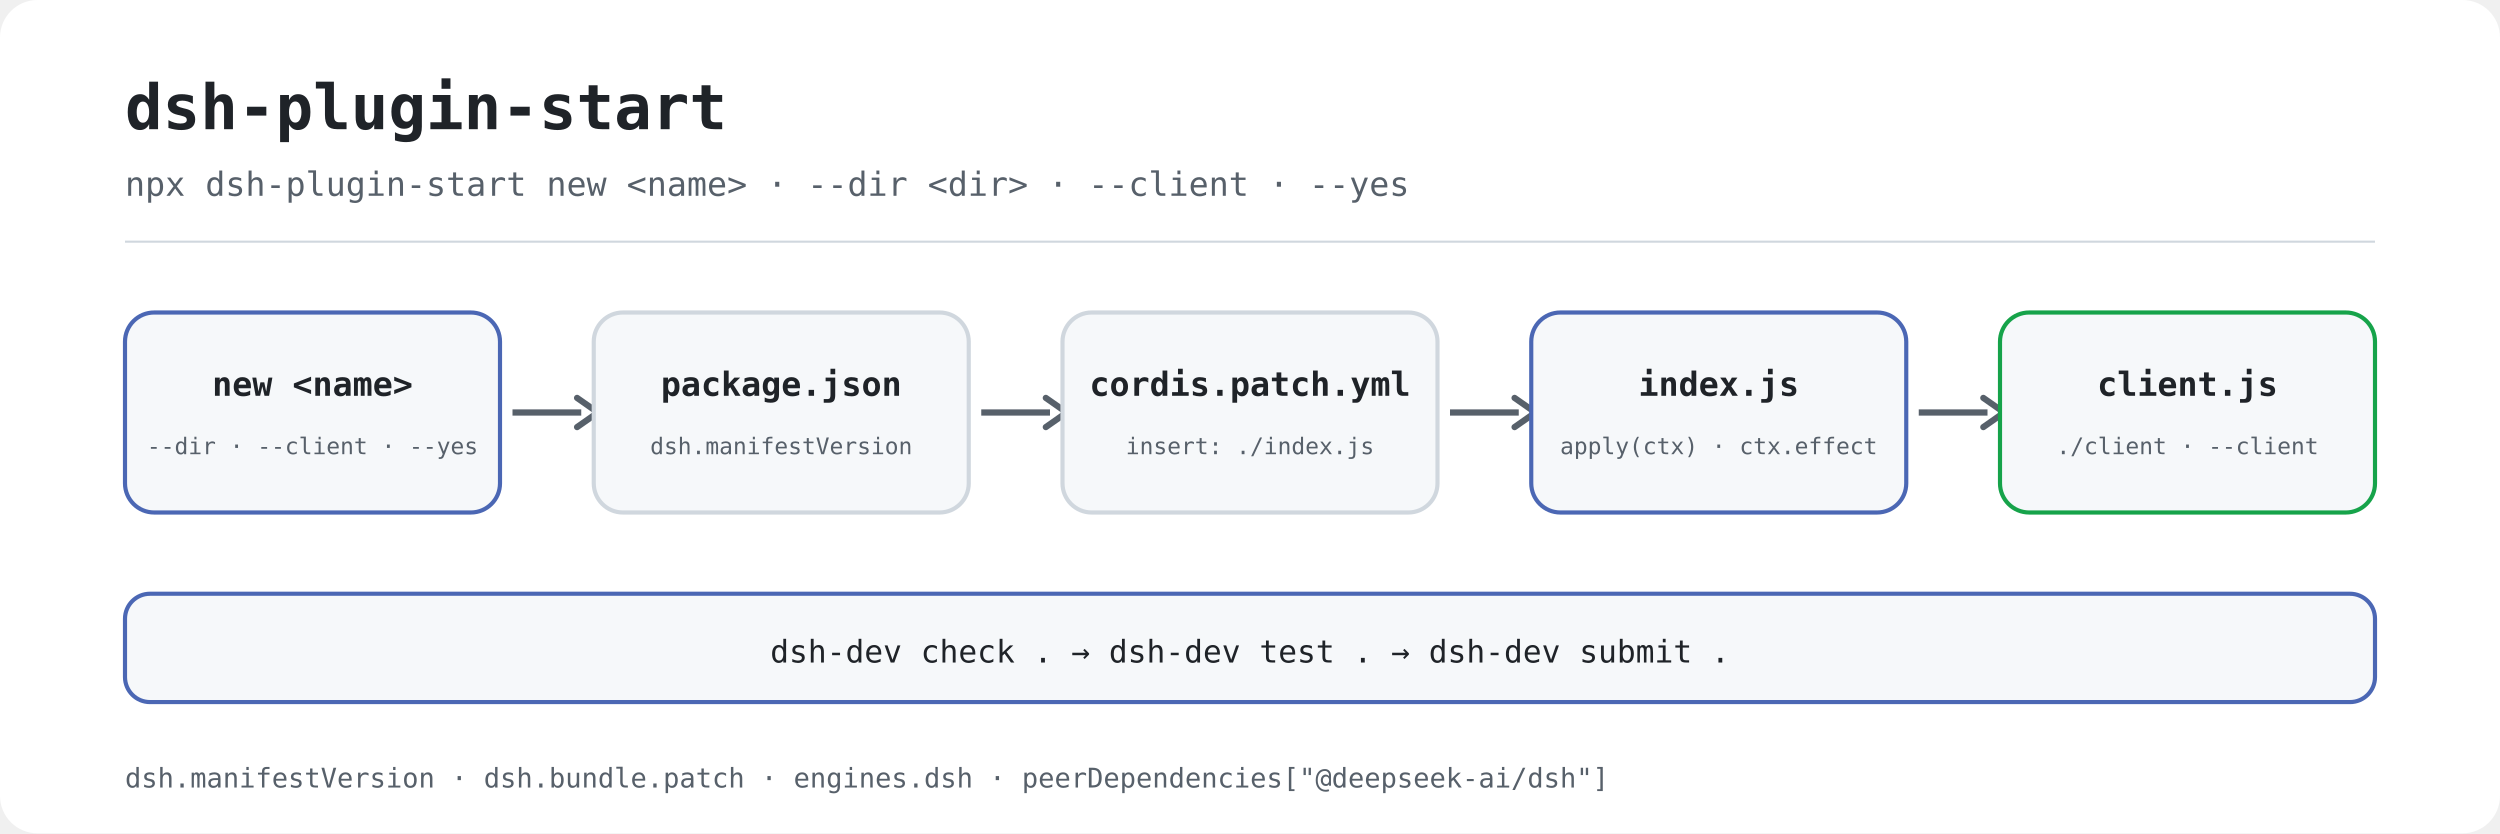
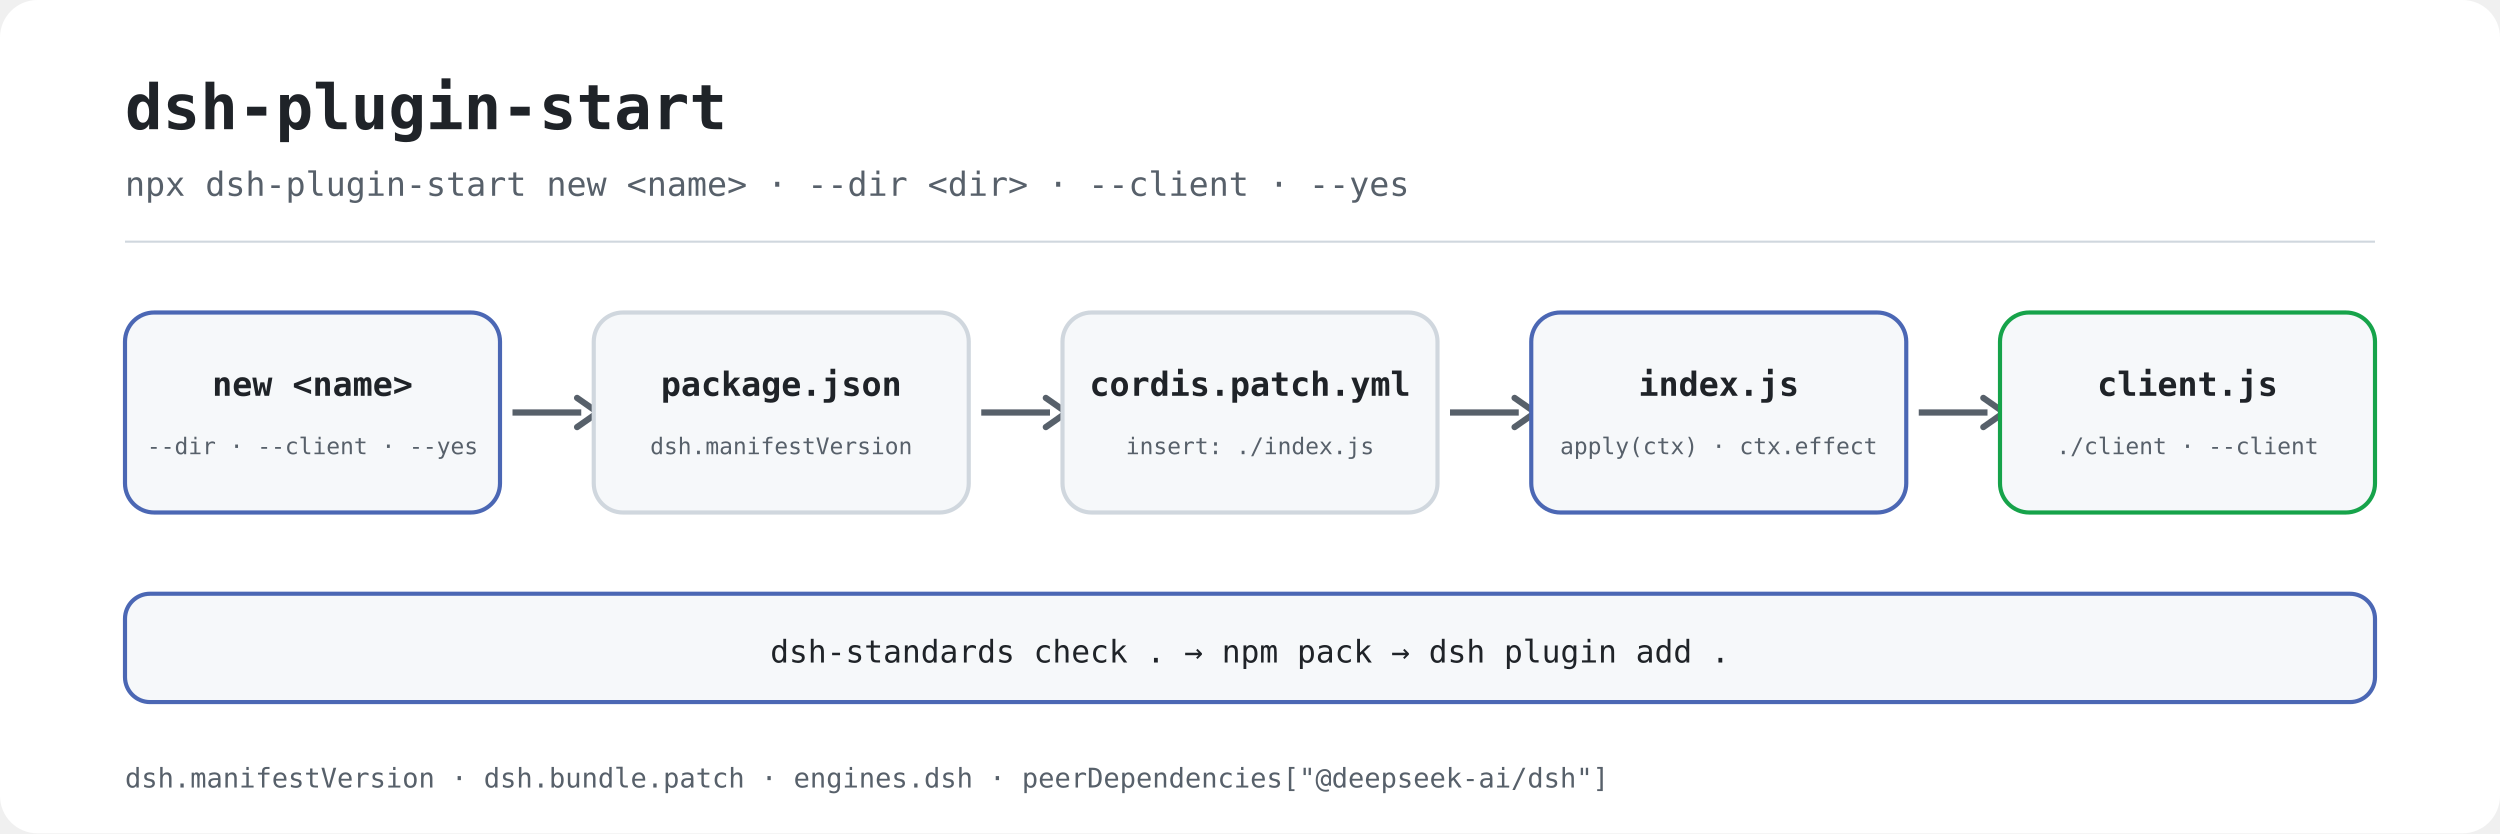
<svg xmlns="http://www.w3.org/2000/svg" width="1200" height="400" viewBox="0 0 1200 400" role="img" aria-label="dsh-plugin-start workflow">
  <rect width="1200" height="400" rx="18" fill="#ffffff" />
  <text x="60" y="62" fill="#1f2328" font-family="ui-monospace,SFMono-Regular,Menlo,Consolas,monospace" font-size="30" font-weight="700">dsh-plugin-start</text>
  <text x="60" y="94" fill="#57606a" font-family="ui-monospace,SFMono-Regular,Menlo,Consolas,monospace" font-size="16">npx dsh-plugin-start new &lt;name&gt; · --dir &lt;dir&gt; · --client · --yes</text>
  <line x1="60" y1="116" x2="1140" y2="116" stroke="#d0d7de" />
  <rect x="60" y="150" width="180" height="96" rx="14" fill="#f6f8fa" stroke="#4B67B4" stroke-width="2" />
  <text x="150" y="190" fill="#1f2328" text-anchor="middle" font-family="ui-monospace,SFMono-Regular,Menlo,Consolas,monospace" font-size="16" font-weight="700">new &lt;name&gt;</text>
  <text x="150" y="218" fill="#57606a" text-anchor="middle" font-family="ui-monospace,SFMono-Regular,Menlo,Consolas,monospace" font-size="11">--dir · --client · --yes</text>
  <path d="M246 198h33" stroke="#57606a" stroke-width="3" />
  <path d="M277 191l10 7-10 7" fill="none" stroke="#57606a" stroke-width="3" stroke-linecap="round" stroke-linejoin="round" />
  <rect x="285" y="150" width="180" height="96" rx="14" fill="#f6f8fa" stroke="#d0d7de" stroke-width="2" />
  <text x="375" y="190" fill="#1f2328" text-anchor="middle" font-family="ui-monospace,SFMono-Regular,Menlo,Consolas,monospace" font-size="16" font-weight="700">package.json</text>
  <text x="375" y="218" fill="#57606a" text-anchor="middle" font-family="ui-monospace,SFMono-Regular,Menlo,Consolas,monospace" font-size="11">dsh.manifestVersion</text>
  <path d="M471 198h33" stroke="#57606a" stroke-width="3" />
  <path d="M502 191l10 7-10 7" fill="none" stroke="#57606a" stroke-width="3" stroke-linecap="round" stroke-linejoin="round" />
  <rect x="510" y="150" width="180" height="96" rx="14" fill="#f6f8fa" stroke="#d0d7de" stroke-width="2" />
  <text x="600" y="190" fill="#1f2328" text-anchor="middle" font-family="ui-monospace,SFMono-Regular,Menlo,Consolas,monospace" font-size="16" font-weight="700">cordis.patch.yml</text>
  <text x="600" y="218" fill="#57606a" text-anchor="middle" font-family="ui-monospace,SFMono-Regular,Menlo,Consolas,monospace" font-size="11">insert: ./index.js</text>
  <path d="M696 198h33" stroke="#57606a" stroke-width="3" />
  <path d="M727 191l10 7-10 7" fill="none" stroke="#57606a" stroke-width="3" stroke-linecap="round" stroke-linejoin="round" />
  <rect x="735" y="150" width="180" height="96" rx="14" fill="#f6f8fa" stroke="#4B67B4" stroke-width="2" />
  <text x="825" y="190" fill="#1f2328" text-anchor="middle" font-family="ui-monospace,SFMono-Regular,Menlo,Consolas,monospace" font-size="16" font-weight="700">index.js</text>
  <text x="825" y="218" fill="#57606a" text-anchor="middle" font-family="ui-monospace,SFMono-Regular,Menlo,Consolas,monospace" font-size="11">apply(ctx) · ctx.effect</text>
  <path d="M921 198h33" stroke="#57606a" stroke-width="3" />
  <path d="M952 191l10 7-10 7" fill="none" stroke="#57606a" stroke-width="3" stroke-linecap="round" stroke-linejoin="round" />
  <rect x="960" y="150" width="180" height="96" rx="14" fill="#f6f8fa" stroke="#16a34a" stroke-width="2" />
  <text x="1050" y="190" fill="#1f2328" text-anchor="middle" font-family="ui-monospace,SFMono-Regular,Menlo,Consolas,monospace" font-size="16" font-weight="700">client.js</text>
  <text x="1050" y="218" fill="#57606a" text-anchor="middle" font-family="ui-monospace,SFMono-Regular,Menlo,Consolas,monospace" font-size="11">./client · --client</text>
  <rect x="60" y="285" width="1080" height="52" rx="12" fill="#f6f8fa" stroke="#4B67B4" stroke-width="2" />
-   <text x="600" y="318" fill="#1f2328" text-anchor="middle" font-family="ui-monospace,SFMono-Regular,Menlo,Consolas,monospace" font-size="15">dsh-dev check .  →  dsh-dev test .  →  dsh-dev submit .</text>
+   <text x="600" y="318" fill="#1f2328" text-anchor="middle" font-family="ui-monospace,SFMono-Regular,Menlo,Consolas,monospace" font-size="15">dsh-standards check .  →  npm pack  →  dsh plugin add .</text>
  <text x="60" y="378" fill="#57606a" font-family="ui-monospace,SFMono-Regular,Menlo,Consolas,monospace" font-size="13">dsh.manifestVersion · dsh.bundle.patch · engines.dsh · peerDependencies["@deepseek-ai/dsh"]</text>
</svg>
